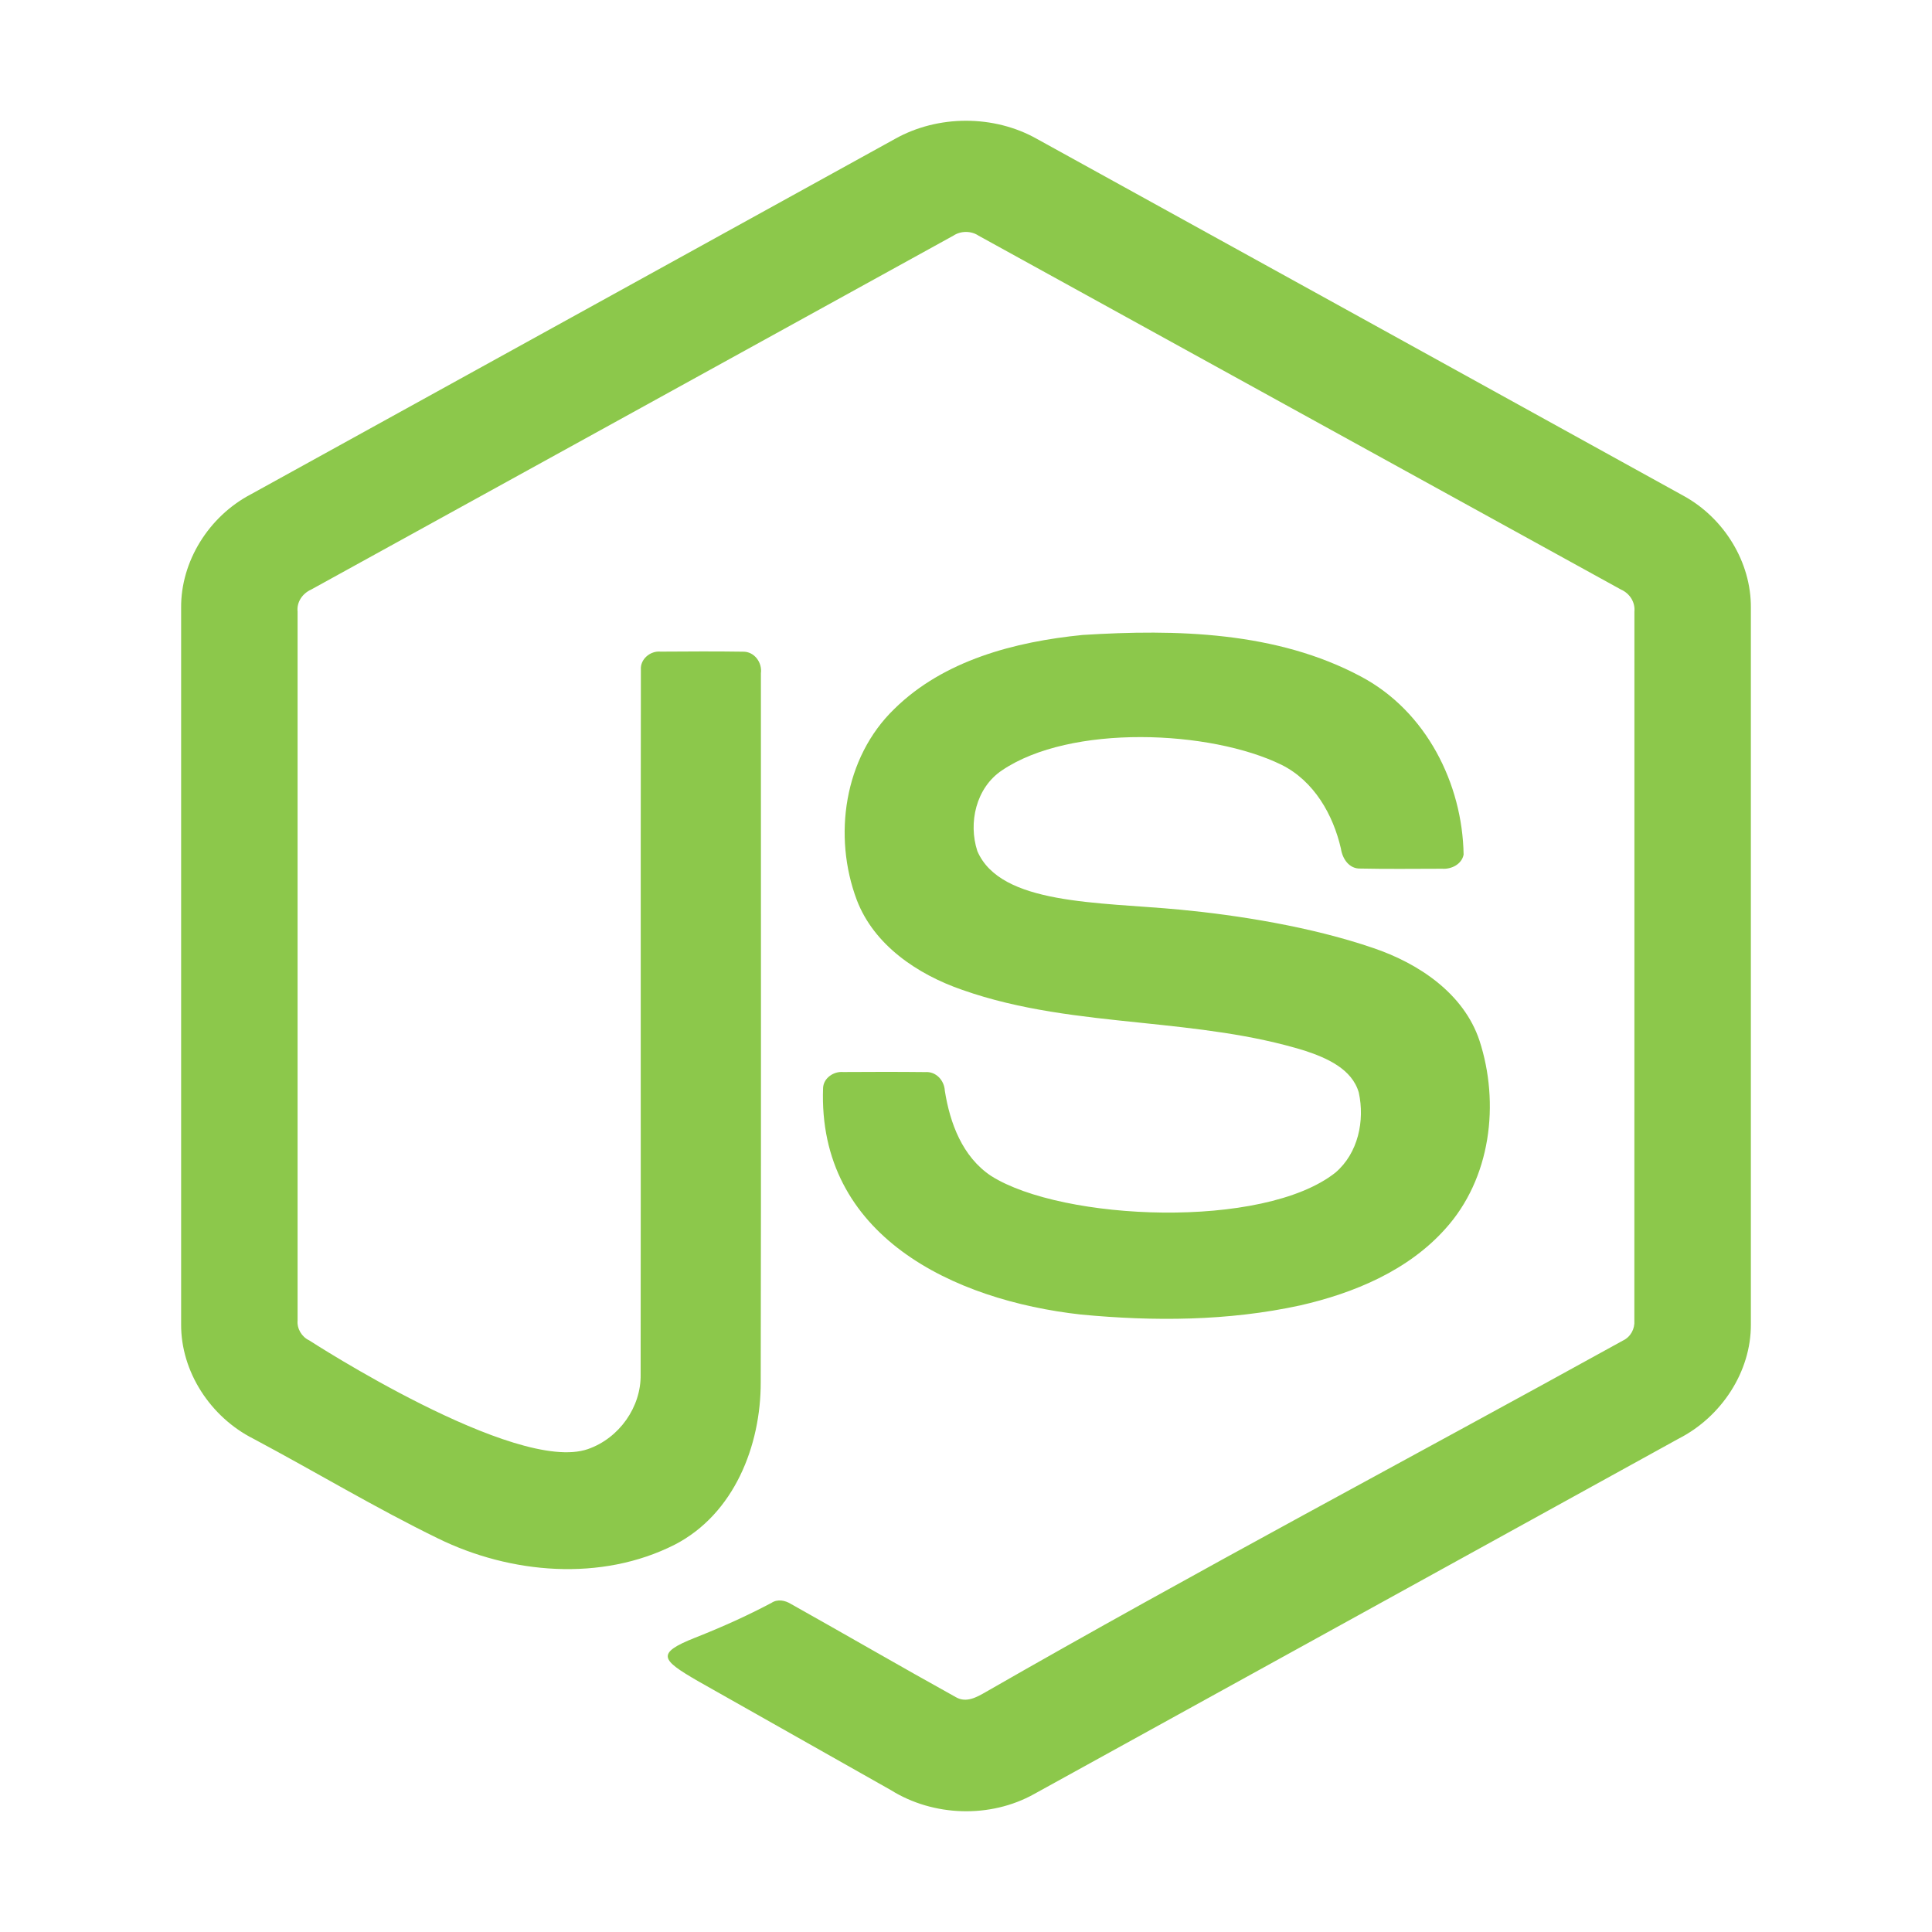
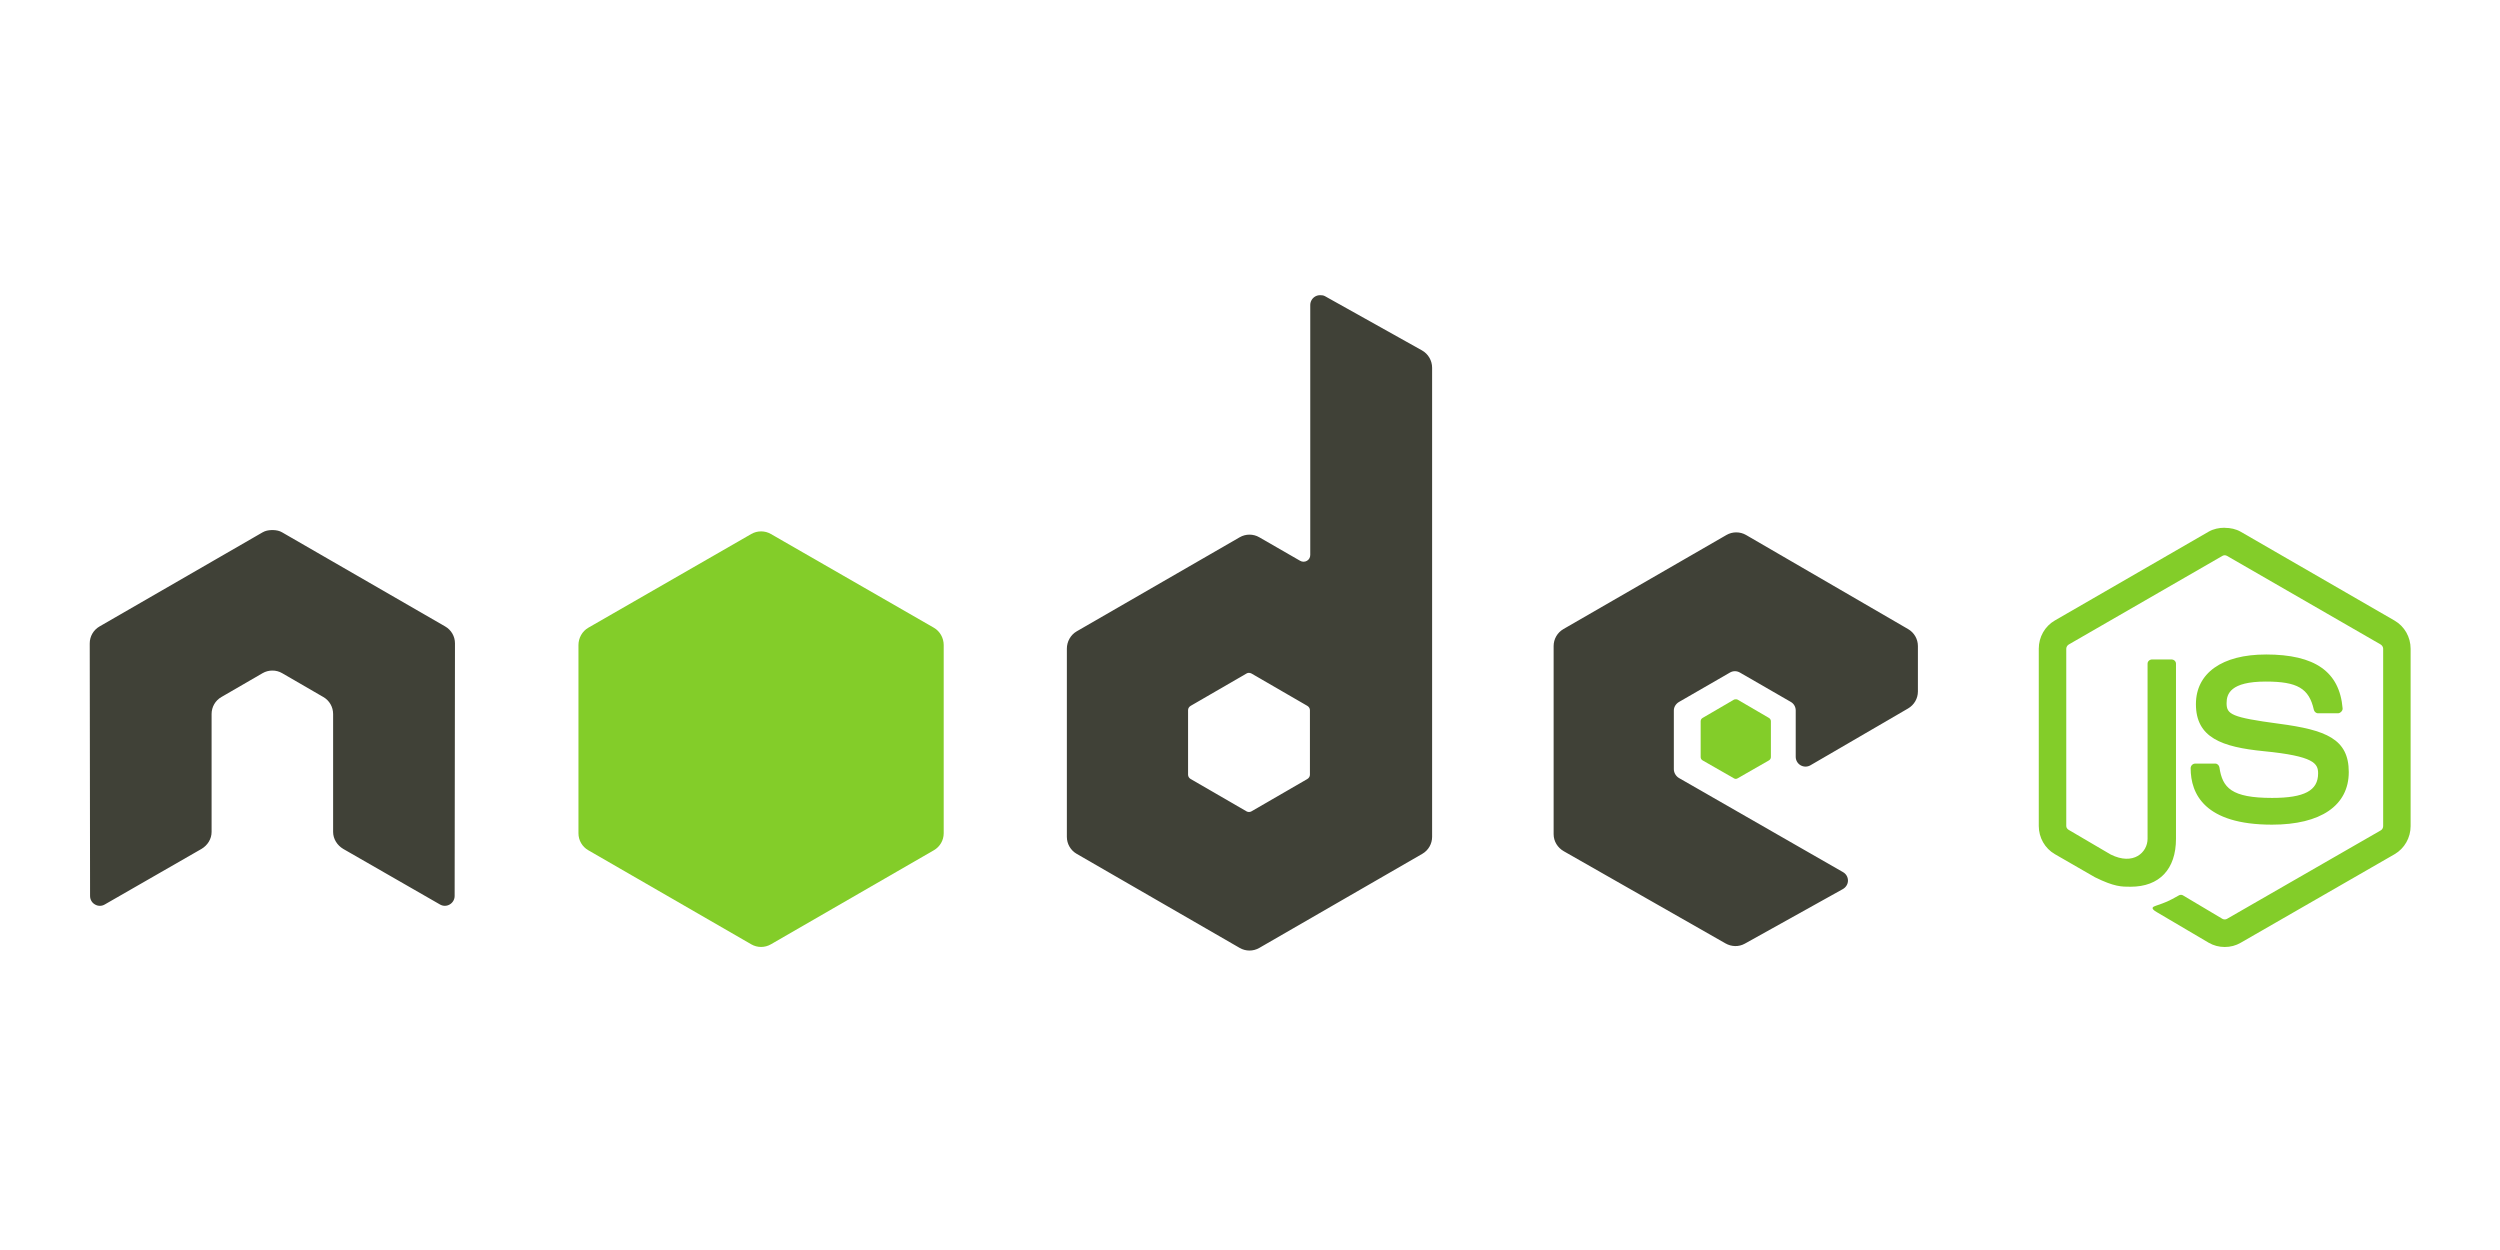
- <svg xmlns="http://www.w3.org/2000/svg" width="800px" height="800px" viewBox="0 0 32 32" fill="none">
-   <path d="M17.172 2.299C16.463 1.9 15.537 1.901 14.827 2.299C11.269 4.262 7.711 6.226 4.152 8.189C3.46 8.553 2.993 9.297 3 10.069V21.933C2.995 22.72 3.486 23.471 4.197 23.83C5.219 24.374 6.212 24.973 7.252 25.48C8.455 26.071 9.958 26.201 11.175 25.585C12.163 25.075 12.602 23.939 12.6 22.896C12.608 18.981 12.602 15.065 12.603 11.15C12.627 10.976 12.496 10.79 12.306 10.794C11.852 10.787 11.396 10.79 10.942 10.793C10.77 10.776 10.602 10.919 10.615 11.092C10.609 14.982 10.616 18.873 10.611 22.764C10.621 23.302 10.258 23.82 9.739 24.001C8.541 24.421 5.122 22.201 5.122 22.201C4.997 22.143 4.917 22.007 4.929 21.872C4.929 17.958 4.93 14.043 4.929 10.13C4.912 9.972 5.009 9.83 5.154 9.765C8.7 7.813 12.245 5.857 15.791 3.903C15.914 3.821 16.086 3.821 16.209 3.904C19.755 5.857 23.3 7.812 26.847 9.764C26.993 9.828 27.086 9.973 27.071 10.13C27.07 14.043 27.072 17.958 27.07 21.871C27.08 22.01 27.009 22.144 26.879 22.205C23.366 24.146 19.813 26.025 16.331 28.023C16.18 28.11 16.008 28.209 15.837 28.113C14.922 27.606 14.017 27.08 13.105 26.569C13.006 26.507 12.879 26.48 12.776 26.55C12.367 26.765 11.982 26.94 11.512 27.126C10.852 27.387 10.958 27.494 11.553 27.84C12.62 28.444 13.689 29.046 14.756 29.65C15.459 30.089 16.402 30.12 17.128 29.715C20.686 27.754 24.244 25.79 27.803 23.829C28.511 23.468 29.005 22.72 29 21.933V10.069C29.007 9.313 28.558 8.582 27.886 8.213C24.316 6.239 20.744 4.271 17.172 2.299Z" fill="#8CC84B" />
-   <path d="M22.542 11.206C21.145 10.459 19.484 10.419 17.931 10.517C16.81 10.628 15.631 10.937 14.814 11.741C13.976 12.549 13.794 13.854 14.192 14.909C14.477 15.654 15.195 16.139 15.937 16.395C16.893 16.733 17.898 16.837 18.903 16.941C19.819 17.037 20.736 17.132 21.616 17.404C21.976 17.523 22.395 17.706 22.506 18.097C22.607 18.561 22.496 19.1 22.119 19.422C20.924 20.368 17.598 20.223 16.417 19.478C15.939 19.161 15.733 18.599 15.649 18.064C15.64 17.897 15.506 17.744 15.325 17.757C14.871 17.752 14.418 17.753 13.964 17.756C13.806 17.743 13.642 17.856 13.633 18.017C13.54 20.469 15.791 21.538 17.904 21.773C19.111 21.888 20.344 21.881 21.533 21.622C22.426 21.419 23.322 21.044 23.937 20.356C24.695 19.52 24.844 18.275 24.504 17.233C24.244 16.456 23.501 15.957 22.742 15.701C21.709 15.347 20.484 15.156 19.549 15.067C18.189 14.938 16.573 14.991 16.188 14.097C16.035 13.629 16.165 13.048 16.595 12.76C17.733 11.989 20.048 12.091 21.227 12.668C21.767 12.938 22.081 13.495 22.21 14.056C22.234 14.222 22.345 14.394 22.536 14.386C22.987 14.396 23.437 14.389 23.887 14.389C24.042 14.4 24.212 14.313 24.242 14.155C24.223 12.981 23.623 11.779 22.542 11.206Z" fill="#8CC84B" />
+ <svg xmlns="http://www.w3.org/2000/svg" width="120" height="60" preserveAspectRatio="xMidYMid">
+   <g transform="matrix(.217946 0 0 .217946 4.120542 14.08555)">
+     <path d="M471.05 51.6c-1.245 0-2.455.257-3.526.863l-33.888 19.57c-2.193 1.263-3.526 3.65-3.526 6.188v39.07c0 2.537 1.333 4.92 3.526 6.187l8.85 5.1c4.3 2.12 5.886 2.086 7.843 2.086 6.366 0 10-3.863 10-10.577V81.542c0-.545-.472-.935-1.007-.935h-4.245c-.544 0-1.007.4-1.007.935v38.565c0 2.976-3.1 5.97-8.13 3.454l-9.2-5.396c-.325-.177-.576-.5-.576-.863v-39.07c0-.37.248-.748.576-.935l33.817-19.5c.317-.182.694-.182 1.007 0l33.817 19.5c.322.193.576.553.576.935v39.07c0 .373-.187.755-.504.935l-33.888 19.5c-.3.173-.7.173-1.007 0l-8.706-5.18c-.26-.152-.613-.14-.863 0-2.403 1.362-2.855 1.52-5.108 2.302-.555.193-1.4.494.288 1.44l11.368 6.7c1.082.626 2.288.935 3.526.935 1.255 0 2.443-.3 3.526-.935l33.888-19.5c2.193-1.276 3.526-3.65 3.526-6.187v-39.07c0-2.538-1.333-4.92-3.526-6.188l-33.888-19.57c-1.062-.606-2.28-.863-3.526-.863zm9.066 27.918c-9.65 0-15.397 4.107-15.397 10.936 0 7.4 5.704 9.444 14.966 10.36 11.08 1.085 11.944 2.712 11.944 4.893 0 3.783-3.016 5.396-10.145 5.396-8.956 0-10.925-2.236-11.584-6.7-.078-.478-.446-.863-.935-.863h-4.4a1.03 1.03 0 0 0-1.007 1.007c0 5.703 3.102 12.447 17.916 12.447 10.723 0 16.908-4.2 16.908-11.584 0-7.3-4.996-9.273-15.397-10.65-10.5-1.4-11.512-2.07-11.512-4.533 0-2.032.85-4.75 8.634-4.75 6.953 0 9.523 1.5 10.577 6.188.092.44.48.8.935.8h4.4c.27 0 .532-.166.72-.36.184-.207.314-.44.288-.72-.68-8.074-6.064-11.872-16.908-11.872z" fill="#83cd29" />
+     <path d="M271.82.383a2.18 2.18 0 0 0-1.079.288 2.18 2.18 0 0 0-1.079 1.871v55.042c0 .54-.252 1.024-.72 1.295a1.5 1.5 0 0 1-1.511 0l-8.994-5.18a4.31 4.31 0 0 0-4.317 0L218.218 74.42c-1.342.774-2.16 2.264-2.16 3.813v41.443a4.31 4.31 0 0 0 2.159 3.741l35.903 20.722a4.3 4.3 0 0 0 4.317 0l35.903-20.722a4.31 4.31 0 0 0 2.159-3.741V16.356c0-1.572-.858-3.047-2.23-3.813L272.9.598c-.336-.187-.708-.22-1.08-.216zM40.86 52.115c-.685.028-1.328.147-1.943.504L3.015 73.34a4.3 4.3 0 0 0-2.158 3.741L.93 132.7c0 .774.4 1.492 1.08 1.87.667.4 1.494.4 2.158 0l21.297-12.232c1.35-.8 2.23-2.196 2.23-3.74V92.623c0-1.55.815-2.97 2.16-3.74l9.066-5.252a4.25 4.25 0 0 1 2.158-.576 4.24 4.24 0 0 1 2.159.576L52.3 88.88c1.343.77 2.158 2.192 2.158 3.74v25.974c0 1.546.9 2.95 2.23 3.74l21.297 12.232c.67.4 1.495.4 2.158 0 .66-.38 1.08-1.097 1.08-1.87l.072-55.617a4.28 4.28 0 0 0-2.158-3.741L43.235 52.618c-.607-.356-1.253-.476-1.943-.504h-.43zm322.624.504a4.29 4.29 0 0 0-2.159.576l-35.903 20.722c-1.34.775-2.16 2.192-2.16 3.74V119.1c0 1.558.878 2.97 2.23 3.74l35.615 20.3c1.315.75 2.92.807 4.245.07l21.585-12.016c.685-.38 1.148-1.09 1.15-1.87s-.403-1.482-1.08-1.87l-36.12-20.722c-.676-.386-1.15-1.167-1.15-1.943V91.83c0-.774.48-1.484 1.15-1.87l11.224-6.476c.668-.386 1.488-.386 2.16 0L375.5 89.96a2.15 2.15 0 0 1 1.079 1.87v10.217a2.15 2.15 0 0 0 1.079 1.87c.673.388 1.488.39 2.16 0L401.33 91.4c1.335-.776 2.16-2.197 2.16-3.74v-10a4.32 4.32 0 0 0-2.159-3.741l-35.687-20.722a4.28 4.28 0 0 0-2.159-.576zm-107.35 30.94a1.21 1.21 0 0 1 .576.143l12.303 7.123c.334.193.576.55.576.935v14.246c0 .387-.24.743-.576.935l-12.303 7.123c-.335.19-.744.19-1.08 0l-12.303-7.123c-.335-.193-.576-.55-.576-.935V91.758c0-.386.242-.74.576-.935l12.303-7.122c.168-.097.316-.143.504-.143v-.001z" fill="#404137" />
+     <path d="M148.714 52.402a4.31 4.31 0 0 0-2.16.576l-35.903 20.65c-1.342.774-2.158 2.265-2.158 3.813v41.443a4.3 4.3 0 0 0 2.158 3.74l35.903 20.722a4.3 4.3 0 0 0 4.317 0l35.903-20.722a4.31 4.31 0 0 0 2.159-3.741V77.44c0-1.55-.816-3.04-2.16-3.813l-35.903-20.65a4.27 4.27 0 0 0-2.16-.576zm214.7 36.983c-.143 0-.302 0-.432.07l-6.907 4.03a.84.84 0 0 0-.432.719v7.915c0 .298.173.57.432.72l6.907 3.957a.75.75 0 0 0 .79 0l6.907-3.957c.256-.147.432-.422.432-.72v-7.915c0-.298-.175-.57-.432-.72l-6.907-4.03c-.128-.076-.216-.07-.36-.07z" fill="#83cd29" />
+   </g>
</svg>
